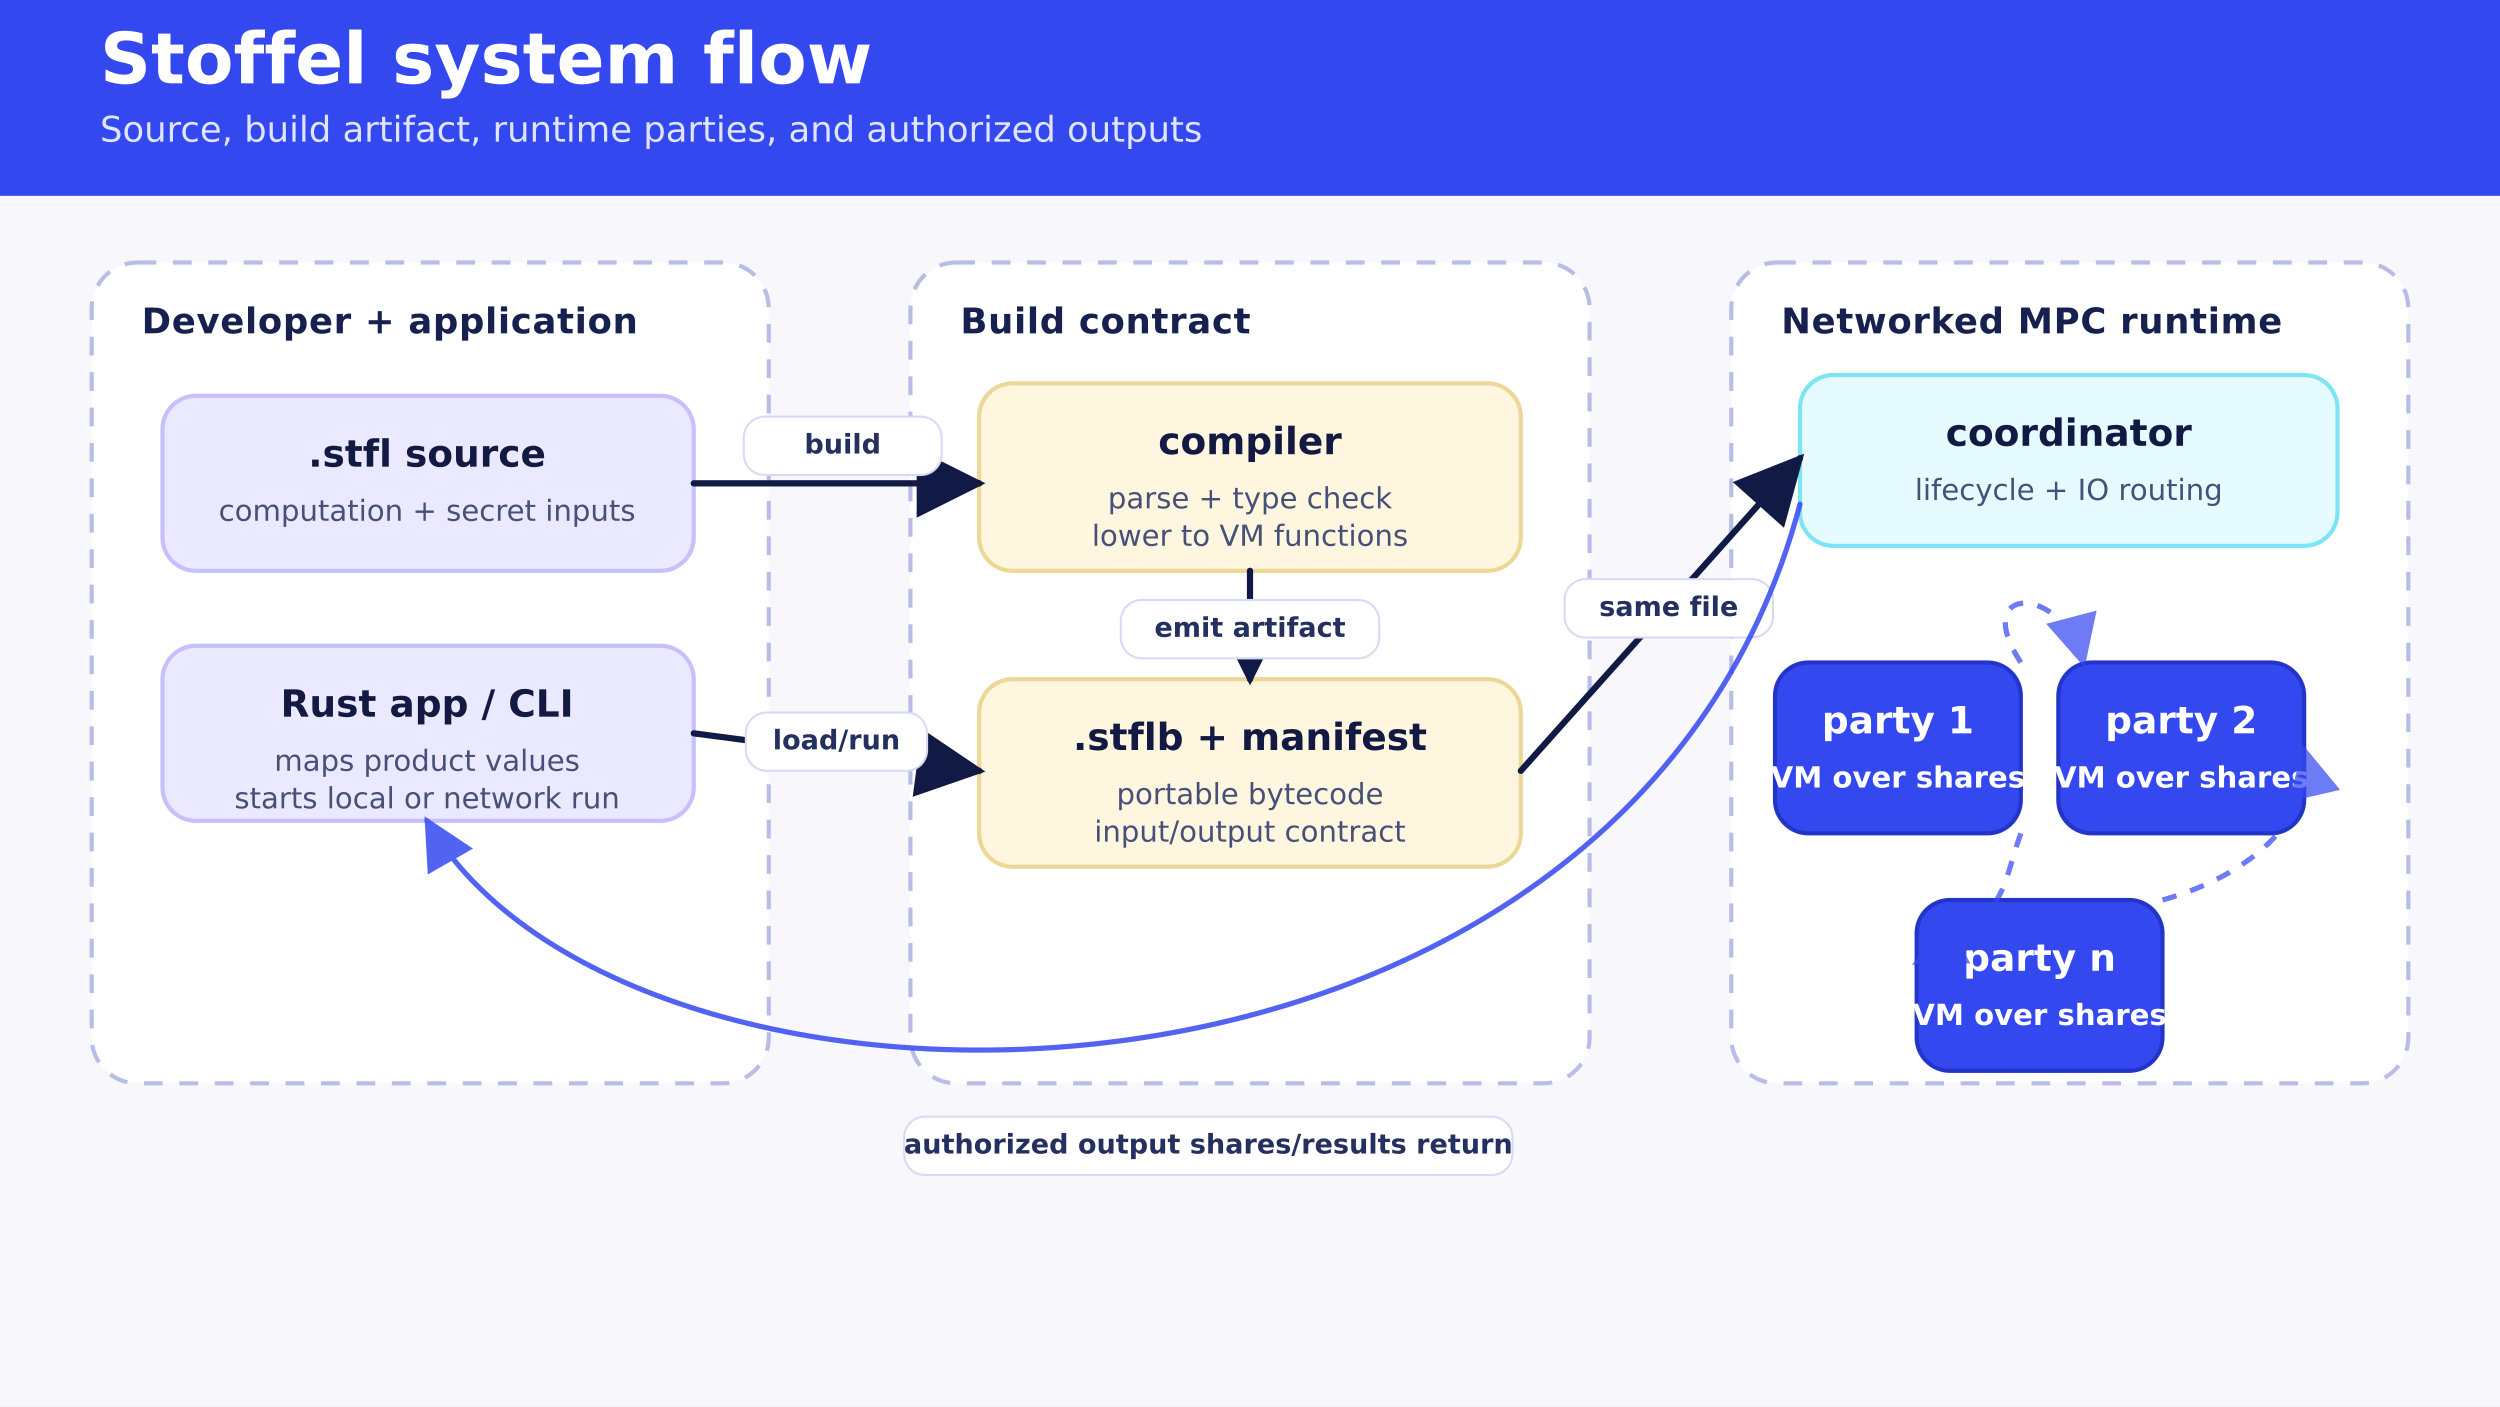
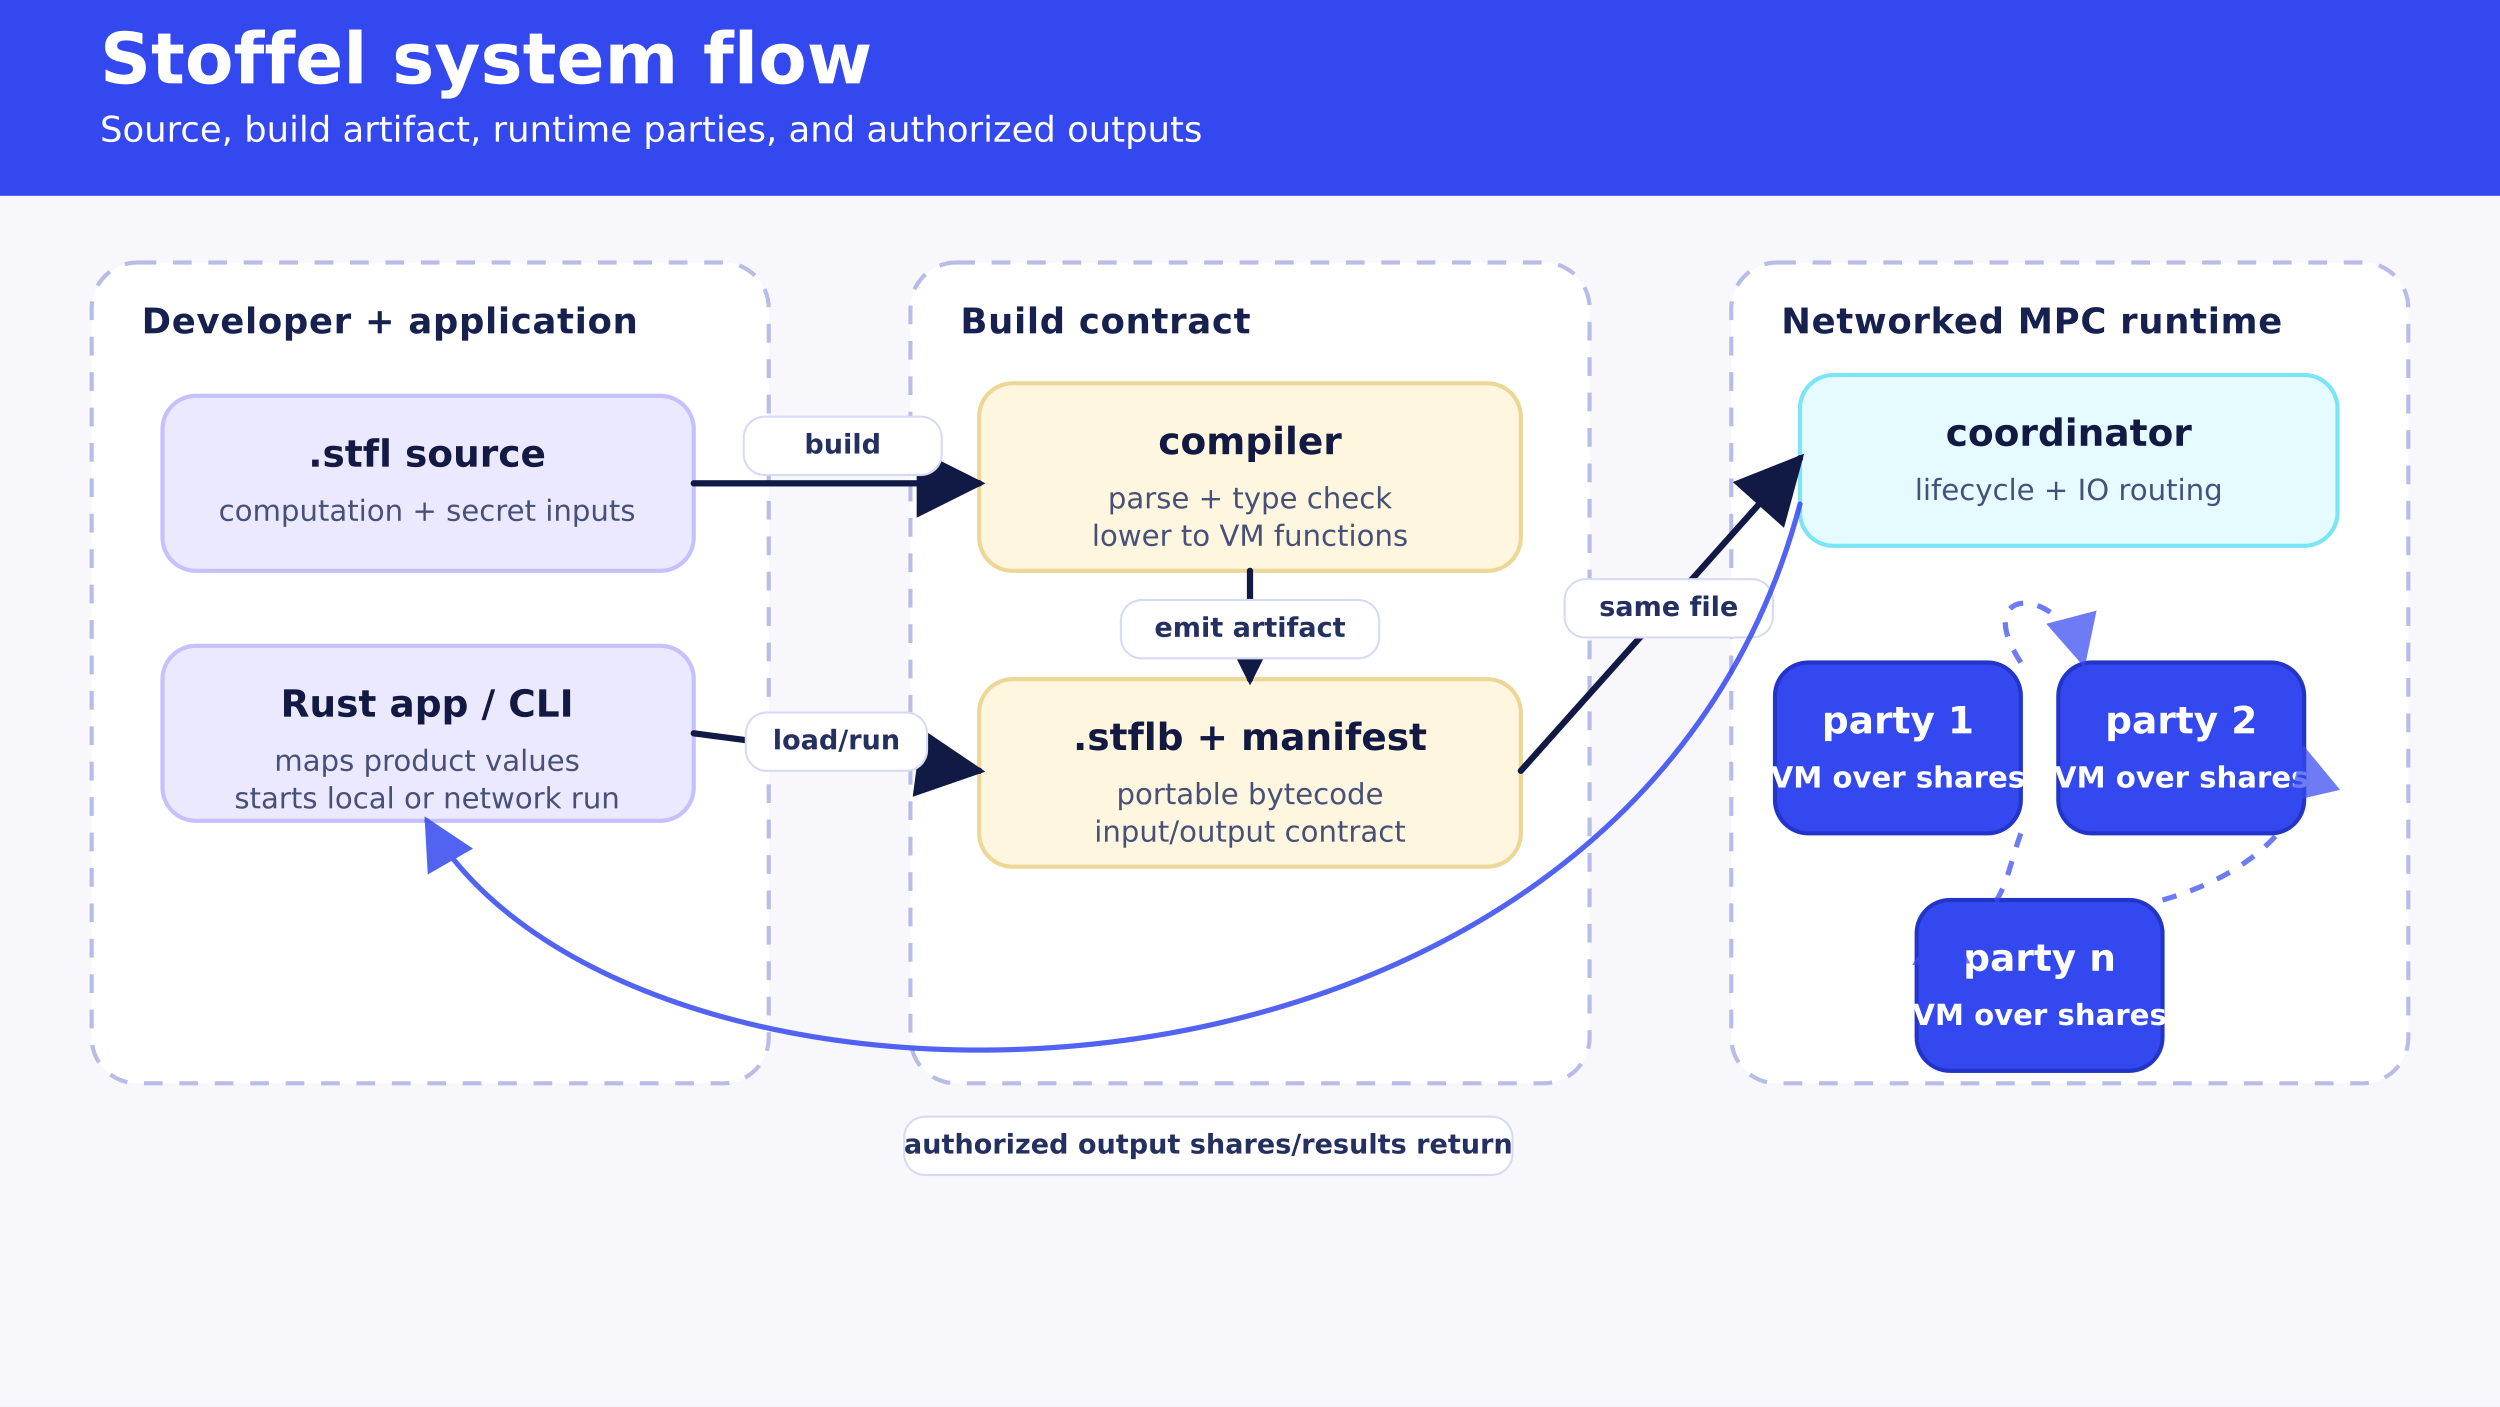
<svg xmlns="http://www.w3.org/2000/svg" width="1200" height="675" viewBox="0 0 1200 675" role="img" aria-labelledby="title desc">
  <defs>
    <style>
:root { color-scheme: light; }
.bg { fill: #f8f8fc; }
.header { fill: #3448f0; }
.title { font-family: 'DejaVu Sans', Arial, sans-serif; font-size: 34px; font-weight: 700; fill: #ffffff; }
- .subtitle { font-family: 'DejaVu Sans', Arial, sans-serif; font-size: 17px; font-weight: 400; fill: #dfe4ff; }
+ .subtitle { font-family: 'DejaVu Sans', Arial, sans-serif; font-size: 17px; font-weight: 500; fill: #ffffff; }
.zone { fill: #ffffff; stroke: #b8bde8; stroke-width: 2; stroke-dasharray: 9 8; rx: 22; }
.zone-title { font-family: 'DejaVu Sans', Arial, sans-serif; font-size: 17px; font-weight: 700; fill: #17214f; letter-spacing: .02em; }
.card { fill: #ffffff; stroke: #c6cbef; stroke-width: 2; rx: 16; }
.card-lav { fill: #ebe9ff; stroke: #c6c0ff; }
.card-cream { fill: #fff6df; stroke: #edd797; }
.card-blue { fill: #3448f0; stroke: #2335c8; }
.card-party { fill: #ffffff; stroke: #3448f0; stroke-width: 3; }
.card-cyan { fill: #e5fbff; stroke: #7be4f5; }
.card-text { font-family: 'DejaVu Sans', Arial, sans-serif; font-size: 18px; font-weight: 700; fill: #121a44; }
.card-sub { font-family: 'DejaVu Sans', Arial, sans-serif; font-size: 14px; font-weight: 400; fill: #465078; }
.white { fill: #ffffff; }
.on-blue-title { font-family: 'DejaVu Sans', Arial, sans-serif; font-size: 18px; font-weight: 700; }
.on-blue-sub { font-family: 'DejaVu Sans', Arial, sans-serif; font-size: 14px; font-weight: 700; }
.small { font-family: 'DejaVu Sans', Arial, sans-serif; font-size: 13px; font-weight: 400; fill: #465078; }
.badge { fill: #5ee3ff; stroke: #28bfdc; stroke-width: 1.5; }
.badge-text { font-family: 'DejaVu Sans', Arial, sans-serif; font-size: 15px; font-weight: 700; fill: #07133d; text-anchor: middle; dominant-baseline: middle; }
.arrow { stroke: #101a45; stroke-width: 3; fill: none; marker-end: url(#arrow); stroke-linecap: round; stroke-linejoin: round; }
.arrow-soft { stroke: #3448f0; stroke-width: 2.5; fill: none; marker-end: url(#arrow-soft); stroke-linecap: round; stroke-linejoin: round; opacity: .85; }
.arrow-dash { stroke: #3448f0; stroke-width: 2.5; fill: none; stroke-dasharray: 7 7; marker-end: url(#arrow-soft); opacity: .72; }
.label-chip { fill: #ffffff; stroke: #d7daf4; stroke-width: 1; rx: 10; }
.label { font-family: 'DejaVu Sans', Arial, sans-serif; font-size: 13px; font-weight: 700; fill: #24305f; text-anchor: middle; dominant-baseline: middle; }
</style>
    <marker id="arrow" markerWidth="11" markerHeight="11" refX="10" refY="5.5" orient="auto">
      <path d="M0,0 L11,5.5 L0,11 z" fill="#101a45" />
    </marker>
    <marker id="arrow-soft" markerWidth="10" markerHeight="10" refX="9" refY="5" orient="auto">
      <path d="M0,0 L10,5 L0,10 z" fill="#3448f0" />
    </marker>
  </defs>
  <rect class="bg" width="1200" height="675" />
  <rect class="header" x="0" y="0" width="1200" height="94" />
  <text x="48" y="40" class="title">Stoffel system flow</text>
-   <text x="48" y="68" class="subtitle">Source, build artifact, runtime parties, and authorized outputs</text>
+   <text x="48" y="68" class="subtitle" fill="#ffffff" opacity="1" style="fill:#ffffff;color:#ffffff">Source, build artifact, runtime parties, and authorized outputs</text>
  <rect x="44" y="126" width="325" height="394" class="zone" />
  <text x="68" y="160" class="zone-title">Developer + application</text>
  <rect x="437" y="126" width="326" height="394" class="zone" />
  <text x="461" y="160" class="zone-title">Build contract</text>
  <rect x="831" y="126" width="325" height="394" class="zone" />
  <text x="855" y="160" class="zone-title">Networked MPC runtime</text>
  <rect x="78" y="190" width="255" height="84" class="card card-lav" />
  <text x="205" y="224" class="card-text" text-anchor="middle">.stfl source</text>
  <text x="205" y="250" class="card-sub" text-anchor="middle">computation + secret inputs</text>
  <rect x="78" y="310" width="255" height="84" class="card card-lav" />
  <text x="205" y="344" class="card-text" text-anchor="middle">Rust app / CLI</text>
  <text x="205" y="370" class="card-sub" text-anchor="middle">maps product values</text>
  <text x="205" y="388" class="card-sub" text-anchor="middle">starts local or network run</text>
  <rect x="470" y="184" width="260" height="90" class="card card-cream" />
  <text x="600" y="218" class="card-text" text-anchor="middle">compiler</text>
  <text x="600" y="244" class="card-sub" text-anchor="middle">parse + type check</text>
  <text x="600" y="262" class="card-sub" text-anchor="middle">lower to VM functions</text>
  <rect x="470" y="326" width="260" height="90" class="card card-cream" />
  <text x="600" y="360" class="card-text" text-anchor="middle">.stflb + manifest</text>
  <text x="600" y="386" class="card-sub" text-anchor="middle">portable bytecode</text>
  <text x="600" y="404" class="card-sub" text-anchor="middle">input/output contract</text>
  <rect x="864" y="180" width="258" height="82" class="card card-cyan" />
  <text x="993" y="214" class="card-text" text-anchor="middle">coordinator</text>
  <text x="993" y="240" class="card-sub" text-anchor="middle">lifecycle + IO routing</text>
  <rect x="852" y="318" width="118" height="82" class="card card-blue" />
  <text x="911" y="352" class="on-blue-title" fill="#ffffff" opacity="1" style="fill:#ffffff;color:#ffffff" text-anchor="middle">party 1</text>
  <text x="911" y="378" class="on-blue-sub" fill="#ffffff" opacity="1" style="fill:#ffffff;color:#ffffff" text-anchor="middle">VM over shares</text>
  <rect x="988" y="318" width="118" height="82" class="card card-blue" />
  <text x="1047" y="352" class="on-blue-title" fill="#ffffff" opacity="1" style="fill:#ffffff;color:#ffffff" text-anchor="middle">party 2</text>
  <text x="1047" y="378" class="on-blue-sub" fill="#ffffff" opacity="1" style="fill:#ffffff;color:#ffffff" text-anchor="middle">VM over shares</text>
  <rect x="920" y="432" width="118" height="82" class="card card-blue" />
  <text x="979" y="466" class="on-blue-title" fill="#ffffff" opacity="1" style="fill:#ffffff;color:#ffffff" text-anchor="middle">party n</text>
  <text x="979" y="492" class="on-blue-sub" fill="#ffffff" opacity="1" style="fill:#ffffff;color:#ffffff" text-anchor="middle">VM over shares</text>
  <path d="M333,232 L470,232" class="arrow" />
  <rect x="357" y="200" width="95" height="28" class="label-chip" />
  <text x="404.5" y="214" class="label">build</text>
  <path d="M333,352 L470,370" class="arrow" />
  <rect x="358" y="342" width="87" height="28" class="label-chip" />
  <text x="401.5" y="356" class="label">load/run</text>
  <path d="M600,274 L600,326" class="arrow" />
  <rect x="538" y="288" width="124" height="28" class="label-chip" />
  <text x="600.0" y="302" class="label">emit artifact</text>
  <path d="M730,370 L864,220" class="arrow" />
  <rect x="751" y="278" width="100" height="28" class="label-chip" />
  <text x="801.0" y="292" class="label">same file</text>
  <path d="M864,242 C780,560 300,560 205,394" class="arrow-soft" />
  <rect x="434" y="536" width="292" height="28" class="label-chip" />
  <text x="580.0" y="550" class="label">authorized output shares/results return</text>
  <path d="M970,318 C945,280 990,280 1000,318" class="arrow-dash" />
  <path d="M970,400 C960,428 965,438 920,462" class="arrow-dash" />
  <path d="M1038,432 C1088,418 1112,386 1106,360" class="arrow-dash" />
</svg>
